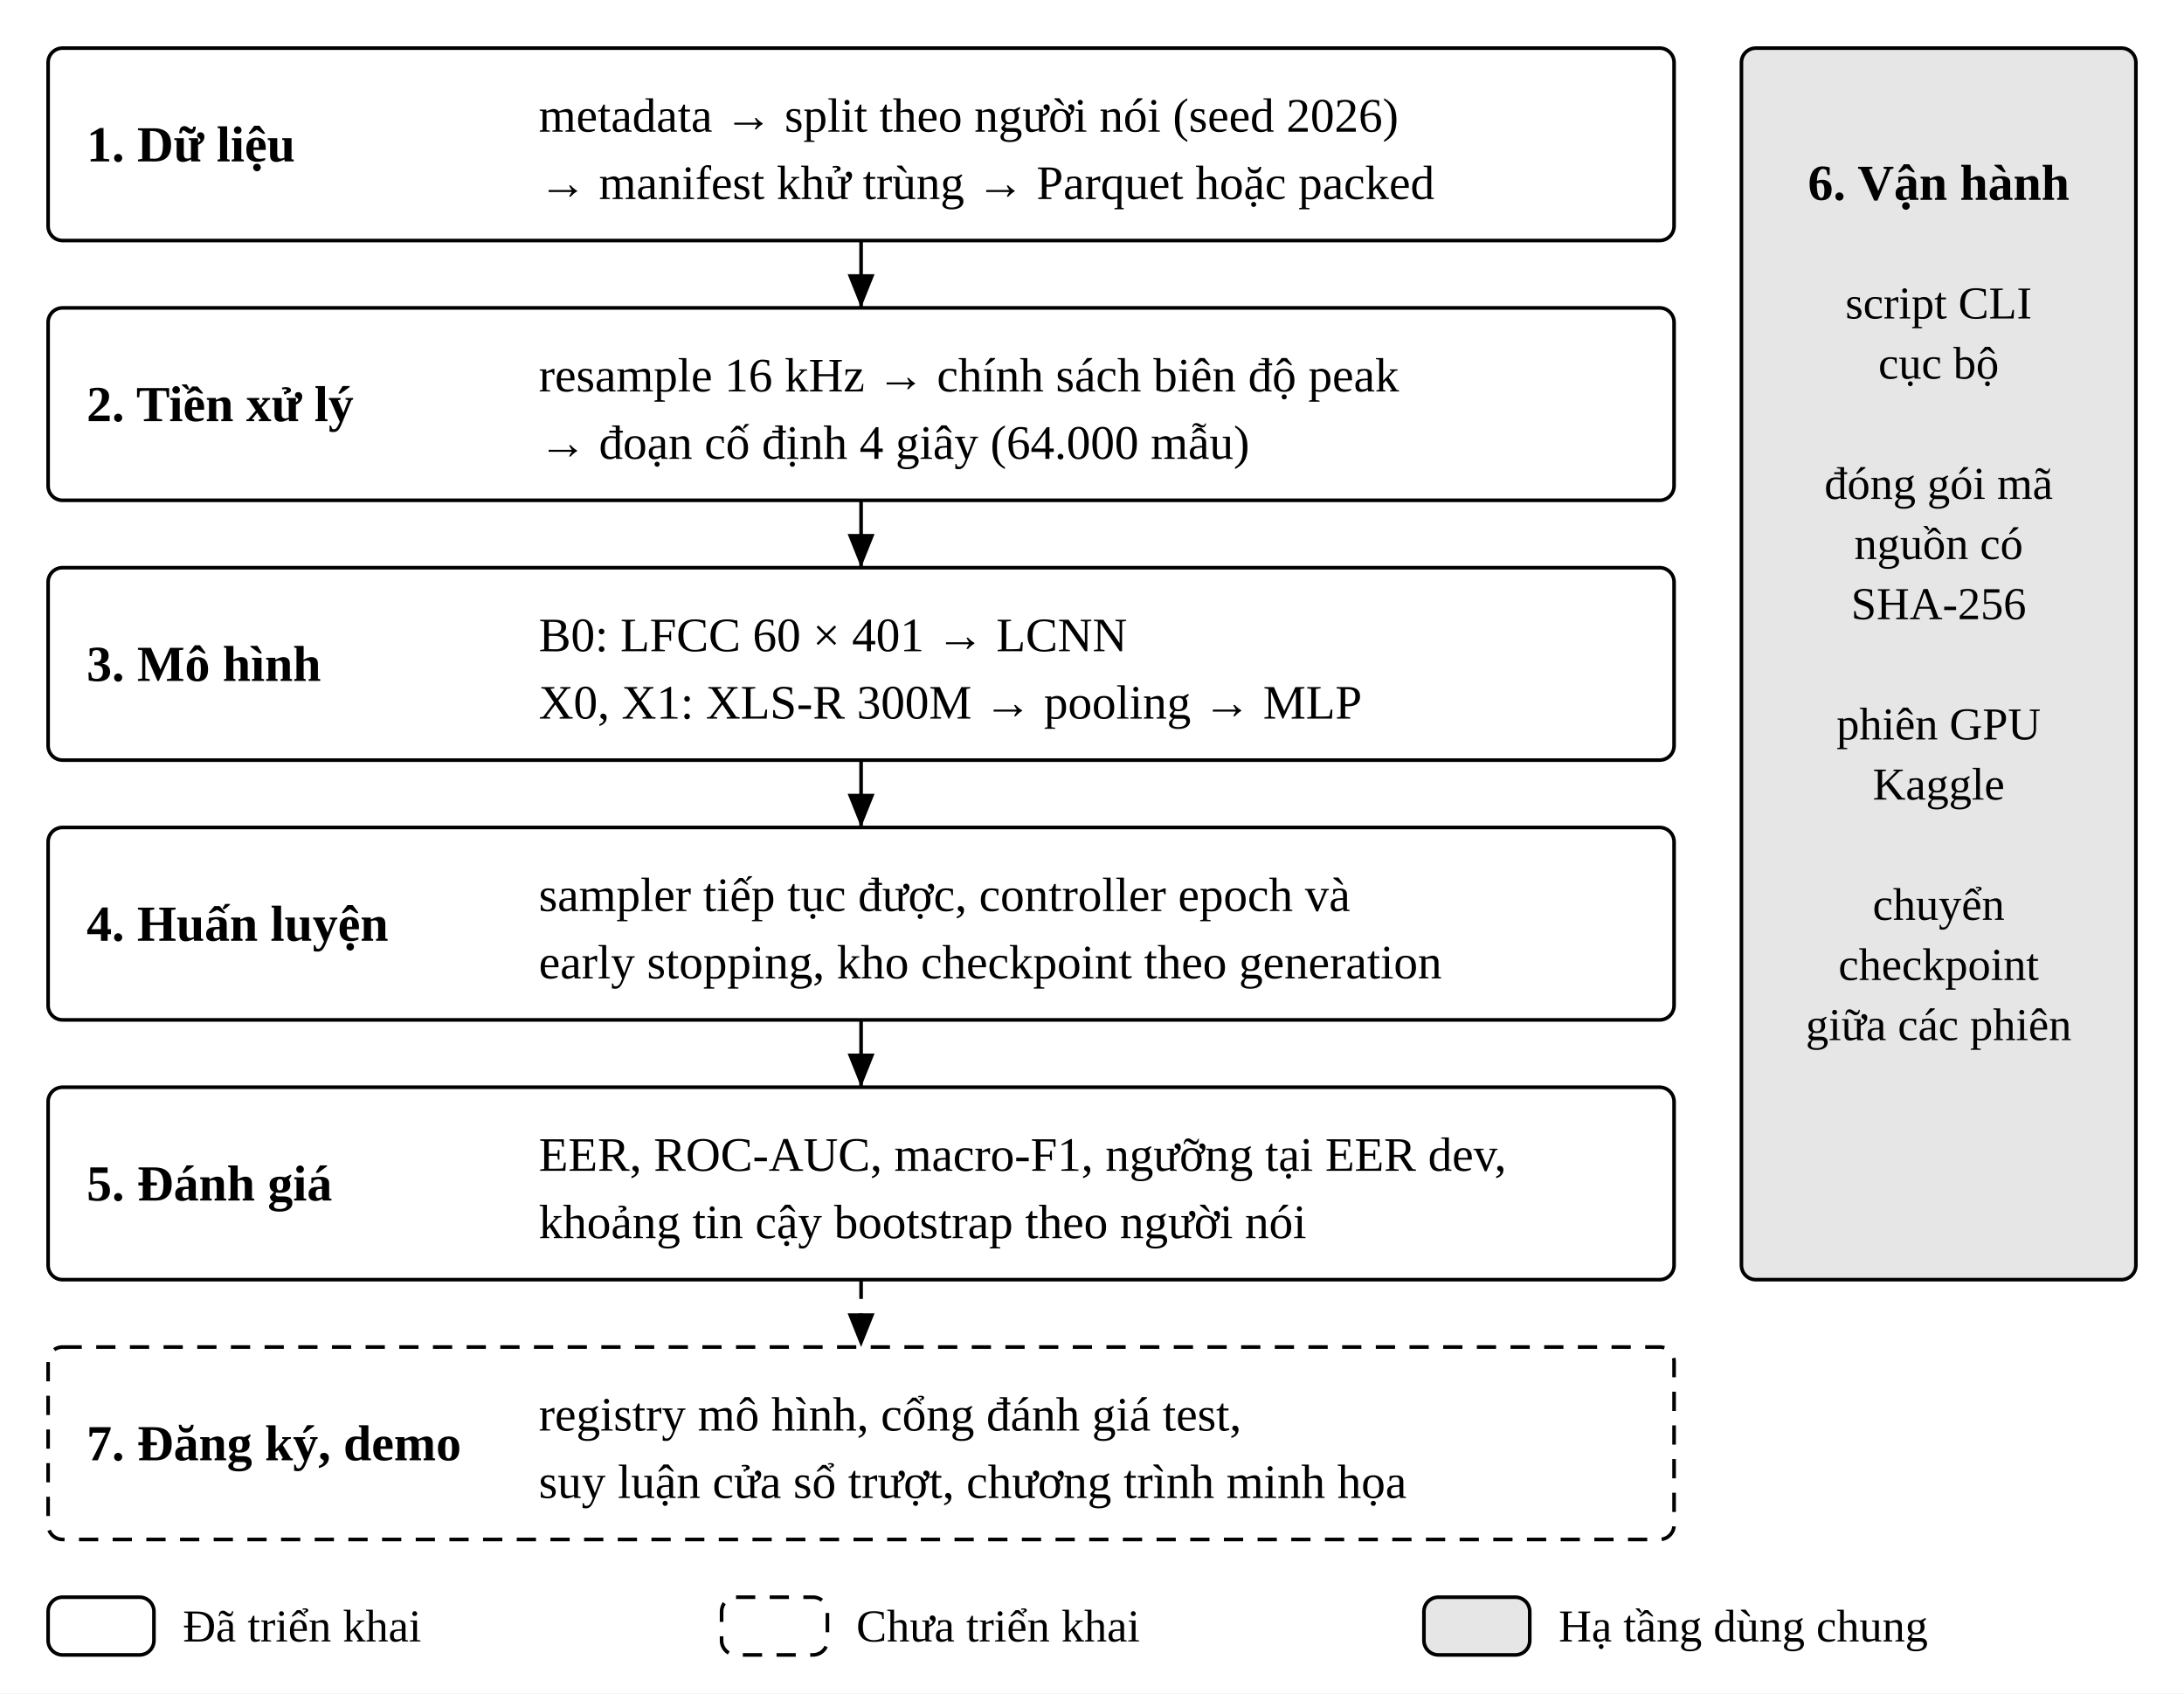
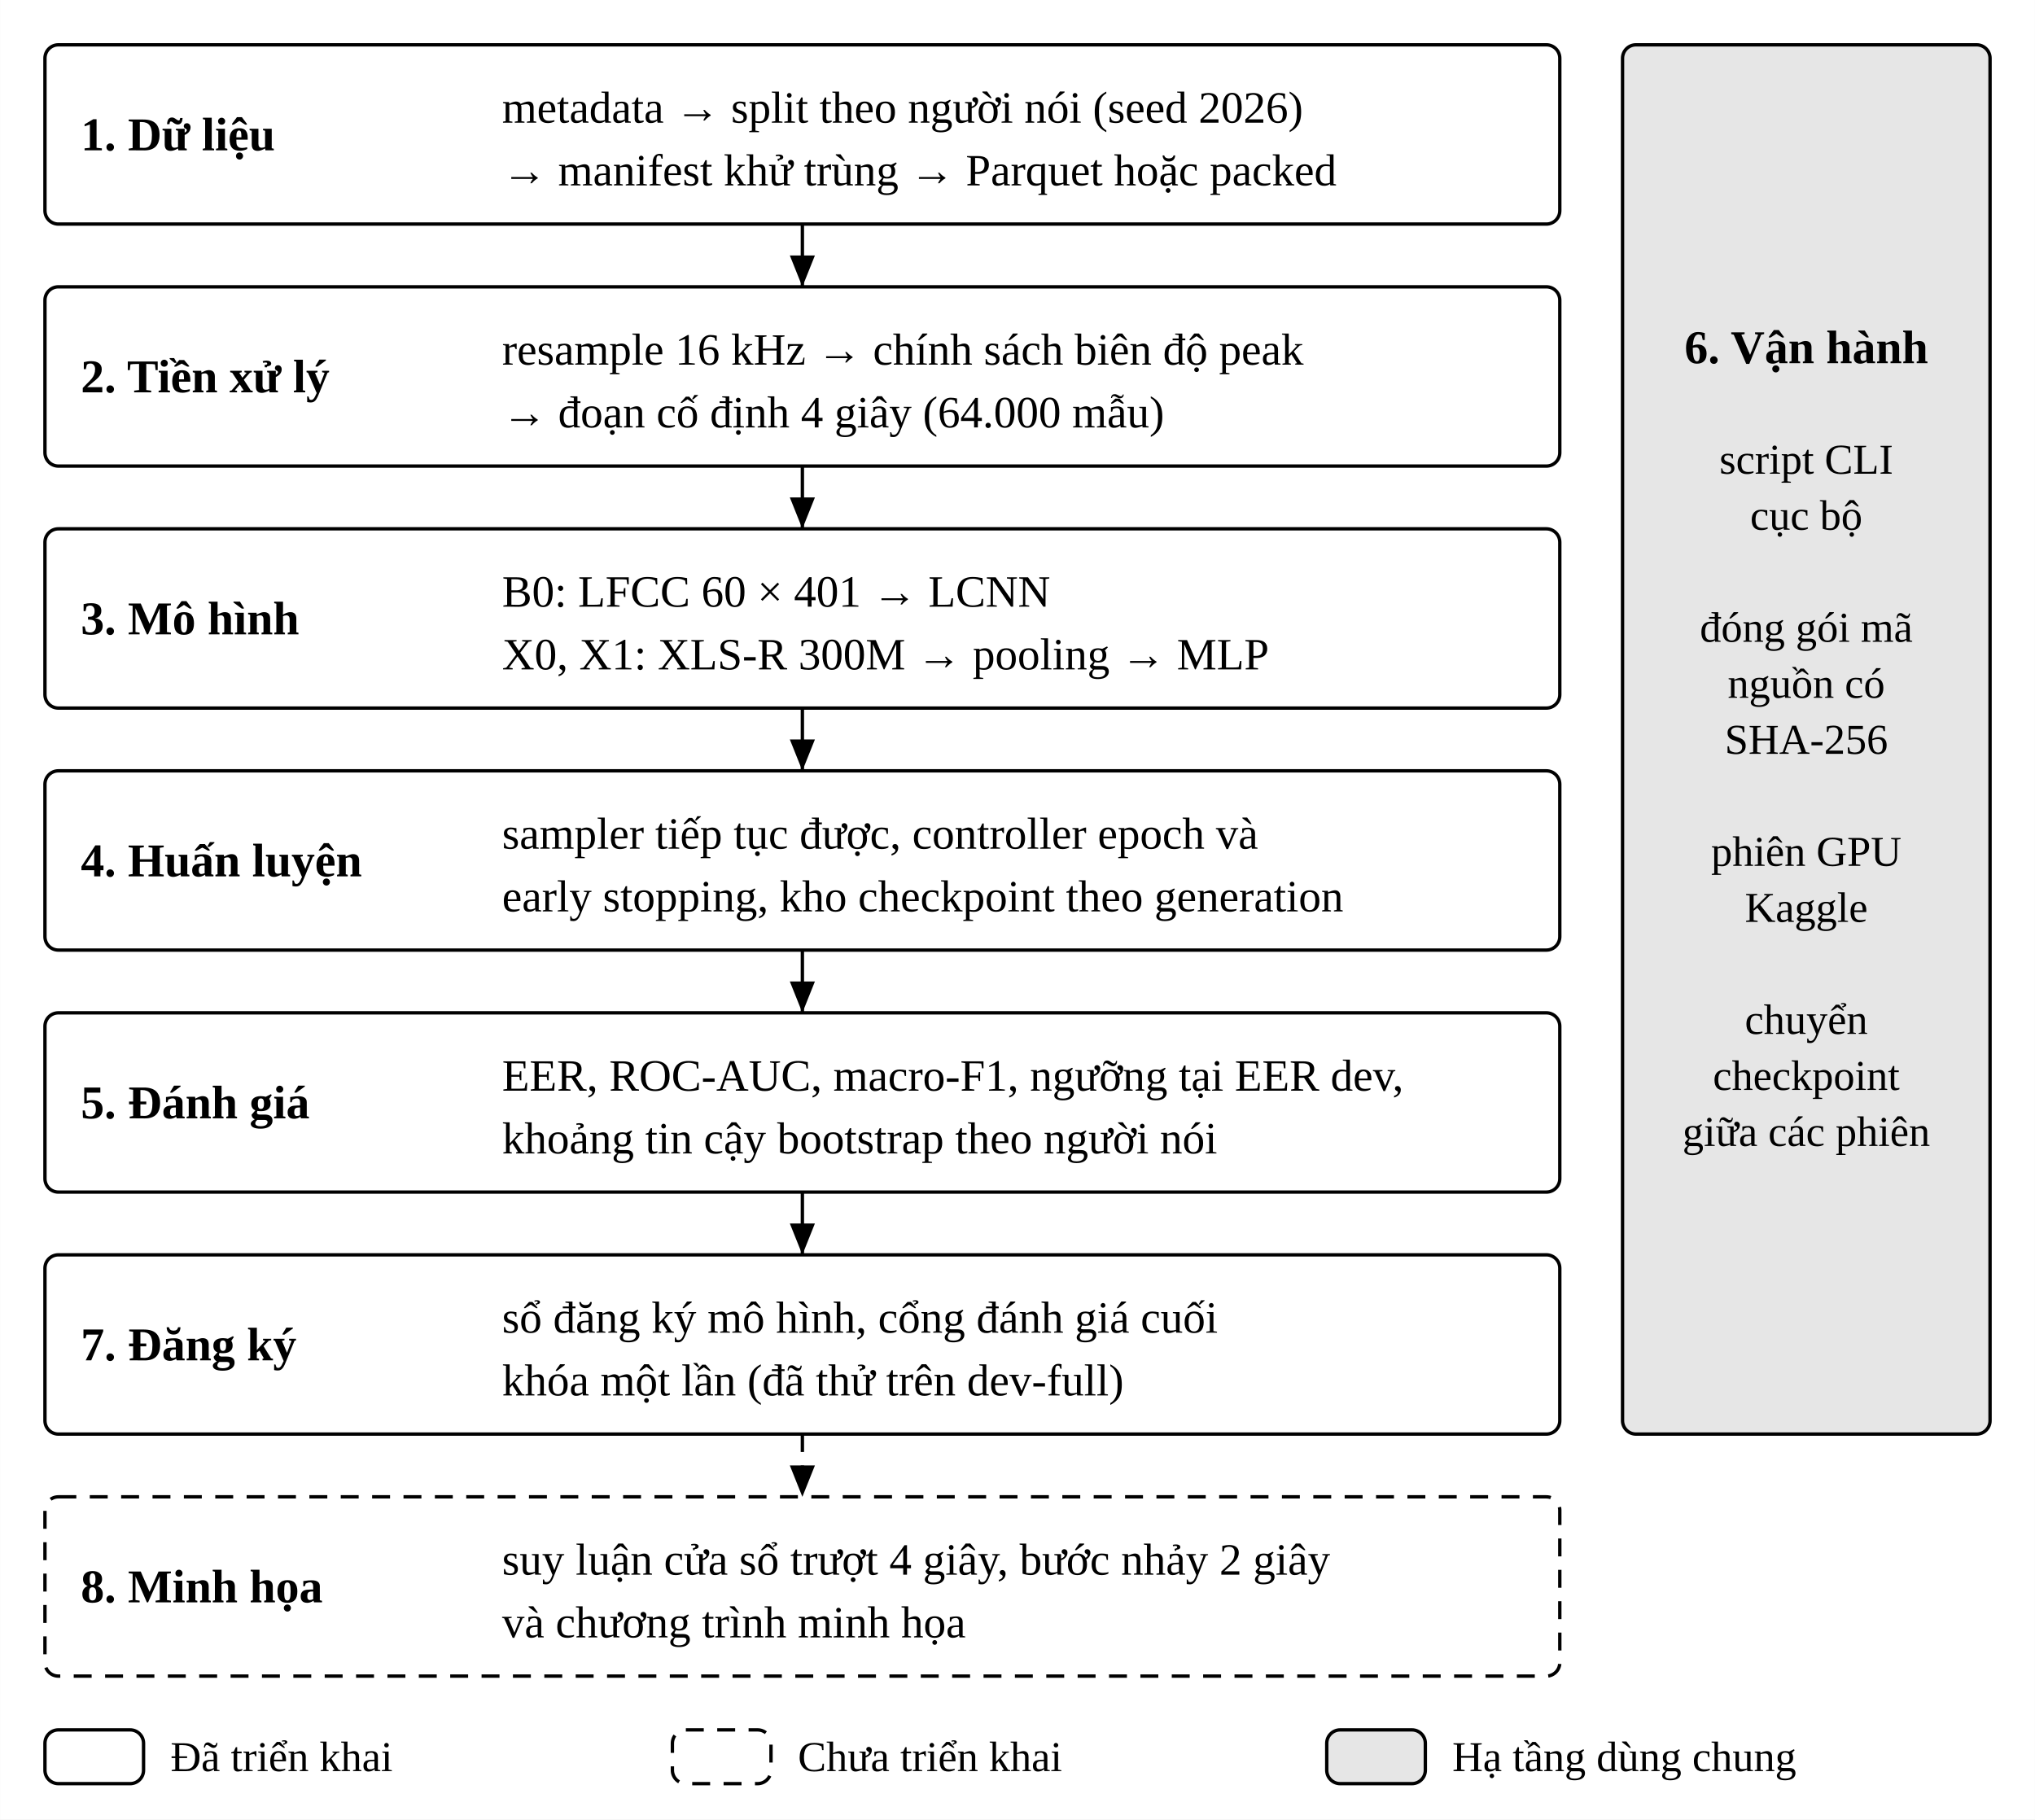
- <svg xmlns="http://www.w3.org/2000/svg" width="15.4cm" height="11.94cm" viewBox="0 0 454 352.0" font-family="Times New Roman, Times, serif">
+ <svg xmlns="http://www.w3.org/2000/svg" width="15.4cm" height="13.77cm" viewBox="0 0 454 406.0" font-family="Times New Roman, Times, serif">
  <defs>
    <marker id="a" viewBox="0 0 10 10" refX="10" refY="5" markerWidth="7" markerHeight="7" markerUnits="userSpaceOnUse" orient="auto">
      <path d="M0 1 L10 5 L0 9 Z" fill="#000" />
    </marker>
  </defs>
-   <rect width="454" height="352.0" fill="#FFFFFF" />
+   <rect width="454" height="406.0" fill="#FFFFFF" />
  <rect x="10" y="10.0" width="338" height="40" rx="3" fill="#FFFFFF" stroke="#000" stroke-width="0.75" />
  <rect x="10" y="64.0" width="338" height="40" rx="3" fill="#FFFFFF" stroke="#000" stroke-width="0.75" />
  <rect x="10" y="118.0" width="338" height="40" rx="3" fill="#FFFFFF" stroke="#000" stroke-width="0.75" />
  <rect x="10" y="172.0" width="338" height="40" rx="3" fill="#FFFFFF" stroke="#000" stroke-width="0.75" />
  <rect x="10" y="226.0" width="338" height="40" rx="3" fill="#FFFFFF" stroke="#000" stroke-width="0.75" />
-   <rect x="10" y="280.0" width="338" height="40" rx="3" fill="#FFFFFF" stroke="#000" stroke-width="0.75" stroke-dasharray="4 3" />
-   <rect x="362" y="10" width="82" height="256.0" rx="3" fill="#E6E6E6" stroke="#000" stroke-width="0.75" />
-   <rect x="10" y="332.0" width="22" height="12" rx="3" fill="#FFFFFF" stroke="#000" stroke-width="0.75" />
-   <rect x="150" y="332.0" width="22" height="12" rx="3" fill="#FFFFFF" stroke="#000" stroke-width="0.75" stroke-dasharray="4 3" />
-   <rect x="296" y="332.0" width="22" height="12" rx="3" fill="#E6E6E6" stroke="#000" stroke-width="0.75" />
+   <rect x="10" y="280.0" width="338" height="40" rx="3" fill="#FFFFFF" stroke="#000" stroke-width="0.75" />
+   <rect x="10" y="334.0" width="338" height="40" rx="3" fill="#FFFFFF" stroke="#000" stroke-width="0.75" stroke-dasharray="4 3" />
+   <rect x="362" y="10" width="82" height="310.0" rx="3" fill="#E6E6E6" stroke="#000" stroke-width="0.75" />
+   <rect x="10" y="386.0" width="22" height="12" rx="3" fill="#FFFFFF" stroke="#000" stroke-width="0.75" />
+   <rect x="150" y="386.0" width="22" height="12" rx="3" fill="#FFFFFF" stroke="#000" stroke-width="0.75" stroke-dasharray="4 3" />
+   <rect x="296" y="386.0" width="22" height="12" rx="3" fill="#E6E6E6" stroke="#000" stroke-width="0.75" />
  <path d="M179.0 50.0 L179.0 64.0" fill="none" stroke="#000" stroke-width="0.75" marker-end="url(#a)" />
  <path d="M179.0 104.0 L179.0 118.0" fill="none" stroke="#000" stroke-width="0.75" marker-end="url(#a)" />
  <path d="M179.0 158.0 L179.0 172.0" fill="none" stroke="#000" stroke-width="0.75" marker-end="url(#a)" />
  <path d="M179.0 212.0 L179.0 226.0" fill="none" stroke="#000" stroke-width="0.75" marker-end="url(#a)" />
-   <path d="M179.0 266.0 L179.0 280.0" fill="none" stroke="#000" stroke-width="0.75" stroke-dasharray="4 3" marker-end="url(#a)" />
+   <path d="M179.0 266.0 L179.0 280.0" fill="none" stroke="#000" stroke-width="0.75" marker-end="url(#a)" />
+   <path d="M179.0 320.0 L179.0 334.0" fill="none" stroke="#000" stroke-width="0.75" stroke-dasharray="4 3" marker-end="url(#a)" />
  <text x="18" y="30.0" font-size="10.5" font-weight="bold" text-anchor="start" dominant-baseline="central">1. Dữ liệu</text>
  <text x="112" y="24.0" font-size="10" text-anchor="start" dominant-baseline="central">metadata → split theo người nói (seed 2026)</text>
  <text x="112" y="38.0" font-size="10" text-anchor="start" dominant-baseline="central">→ manifest khử trùng → Parquet hoặc packed</text>
  <text x="18" y="84.0" font-size="10.5" font-weight="bold" text-anchor="start" dominant-baseline="central">2. Tiền xử lý</text>
  <text x="112" y="78.0" font-size="10" text-anchor="start" dominant-baseline="central">resample 16 kHz → chính sách biên độ peak</text>
  <text x="112" y="92.0" font-size="10" text-anchor="start" dominant-baseline="central">→ đoạn cố định 4 giây (64.000 mẫu)</text>
  <text x="18" y="138.0" font-size="10.5" font-weight="bold" text-anchor="start" dominant-baseline="central">3. Mô hình</text>
  <text x="112" y="132.0" font-size="10" text-anchor="start" dominant-baseline="central">B0: LFCC 60 × 401 → LCNN</text>
  <text x="112" y="146.0" font-size="10" text-anchor="start" dominant-baseline="central">X0, X1: XLS-R 300M → pooling → MLP</text>
  <text x="18" y="192.0" font-size="10.5" font-weight="bold" text-anchor="start" dominant-baseline="central">4. Huấn luyện</text>
  <text x="112" y="186.0" font-size="10" text-anchor="start" dominant-baseline="central">sampler tiếp tục được, controller epoch và</text>
  <text x="112" y="200.0" font-size="10" text-anchor="start" dominant-baseline="central">early stopping, kho checkpoint theo generation</text>
  <text x="18" y="246.0" font-size="10.5" font-weight="bold" text-anchor="start" dominant-baseline="central">5. Đánh giá</text>
  <text x="112" y="240.0" font-size="10" text-anchor="start" dominant-baseline="central">EER, ROC-AUC, macro-F1, ngưỡng tại EER dev,</text>
  <text x="112" y="254.0" font-size="10" text-anchor="start" dominant-baseline="central">khoảng tin cậy bootstrap theo người nói</text>
-   <text x="18" y="300.0" font-size="10.5" font-weight="bold" text-anchor="start" dominant-baseline="central">7. Đăng ký, demo</text>
-   <text x="112" y="294.0" font-size="10" text-anchor="start" dominant-baseline="central">registry mô hình, cổng đánh giá test,</text>
-   <text x="112" y="308.0" font-size="10" text-anchor="start" dominant-baseline="central">suy luận cửa sổ trượt, chương trình minh họa</text>
-   <text x="403.0" y="38.0" font-size="10.5" font-weight="bold" text-anchor="middle" dominant-baseline="central">6. Vận hành</text>
-   <text x="403.0" y="63.0" font-size="9.5" text-anchor="middle" dominant-baseline="central">script CLI</text>
-   <text x="403.0" y="75.5" font-size="9.5" text-anchor="middle" dominant-baseline="central">cục bộ</text>
-   <text x="403.0" y="100.5" font-size="9.5" text-anchor="middle" dominant-baseline="central">đóng gói mã</text>
-   <text x="403.0" y="113.0" font-size="9.5" text-anchor="middle" dominant-baseline="central">nguồn có</text>
-   <text x="403.0" y="125.5" font-size="9.5" text-anchor="middle" dominant-baseline="central">SHA-256</text>
-   <text x="403.0" y="150.5" font-size="9.5" text-anchor="middle" dominant-baseline="central">phiên GPU</text>
-   <text x="403.0" y="163.0" font-size="9.5" text-anchor="middle" dominant-baseline="central">Kaggle</text>
-   <text x="403.0" y="188.0" font-size="9.5" text-anchor="middle" dominant-baseline="central">chuyển</text>
-   <text x="403.0" y="200.5" font-size="9.5" text-anchor="middle" dominant-baseline="central">checkpoint</text>
-   <text x="403.0" y="213.0" font-size="9.5" text-anchor="middle" dominant-baseline="central">giữa các phiên</text>
-   <text x="38" y="338.0" font-size="9.5" text-anchor="start" dominant-baseline="central">Đã triển khai</text>
-   <text x="178" y="338.0" font-size="9.5" text-anchor="start" dominant-baseline="central">Chưa triển khai</text>
-   <text x="324" y="338.0" font-size="9.5" text-anchor="start" dominant-baseline="central">Hạ tầng dùng chung</text>
+   <text x="18" y="300.0" font-size="10.5" font-weight="bold" text-anchor="start" dominant-baseline="central">7. Đăng ký</text>
+   <text x="112" y="294.0" font-size="10" text-anchor="start" dominant-baseline="central">sổ đăng ký mô hình, cổng đánh giá cuối</text>
+   <text x="112" y="308.0" font-size="10" text-anchor="start" dominant-baseline="central">khóa một lần (đã thử trên dev-full)</text>
+   <text x="18" y="354.0" font-size="10.5" font-weight="bold" text-anchor="start" dominant-baseline="central">8. Minh họa</text>
+   <text x="112" y="348.0" font-size="10" text-anchor="start" dominant-baseline="central">suy luận cửa sổ trượt 4 giây, bước nhảy 2 giây</text>
+   <text x="112" y="362.0" font-size="10" text-anchor="start" dominant-baseline="central">và chương trình minh họa</text>
+   <text x="403.0" y="77.5" font-size="10.5" font-weight="bold" text-anchor="middle" dominant-baseline="central">6. Vận hành</text>
+   <text x="403.0" y="102.5" font-size="9.5" text-anchor="middle" dominant-baseline="central">script CLI</text>
+   <text x="403.0" y="115.0" font-size="9.5" text-anchor="middle" dominant-baseline="central">cục bộ</text>
+   <text x="403.0" y="140.0" font-size="9.5" text-anchor="middle" dominant-baseline="central">đóng gói mã</text>
+   <text x="403.0" y="152.5" font-size="9.5" text-anchor="middle" dominant-baseline="central">nguồn có</text>
+   <text x="403.0" y="165.0" font-size="9.5" text-anchor="middle" dominant-baseline="central">SHA-256</text>
+   <text x="403.0" y="190.0" font-size="9.5" text-anchor="middle" dominant-baseline="central">phiên GPU</text>
+   <text x="403.0" y="202.5" font-size="9.5" text-anchor="middle" dominant-baseline="central">Kaggle</text>
+   <text x="403.0" y="227.5" font-size="9.5" text-anchor="middle" dominant-baseline="central">chuyển</text>
+   <text x="403.0" y="240.0" font-size="9.5" text-anchor="middle" dominant-baseline="central">checkpoint</text>
+   <text x="403.0" y="252.5" font-size="9.5" text-anchor="middle" dominant-baseline="central">giữa các phiên</text>
+   <text x="38" y="392.0" font-size="9.5" text-anchor="start" dominant-baseline="central">Đã triển khai</text>
+   <text x="178" y="392.0" font-size="9.5" text-anchor="start" dominant-baseline="central">Chưa triển khai</text>
+   <text x="324" y="392.0" font-size="9.5" text-anchor="start" dominant-baseline="central">Hạ tầng dùng chung</text>
</svg>
